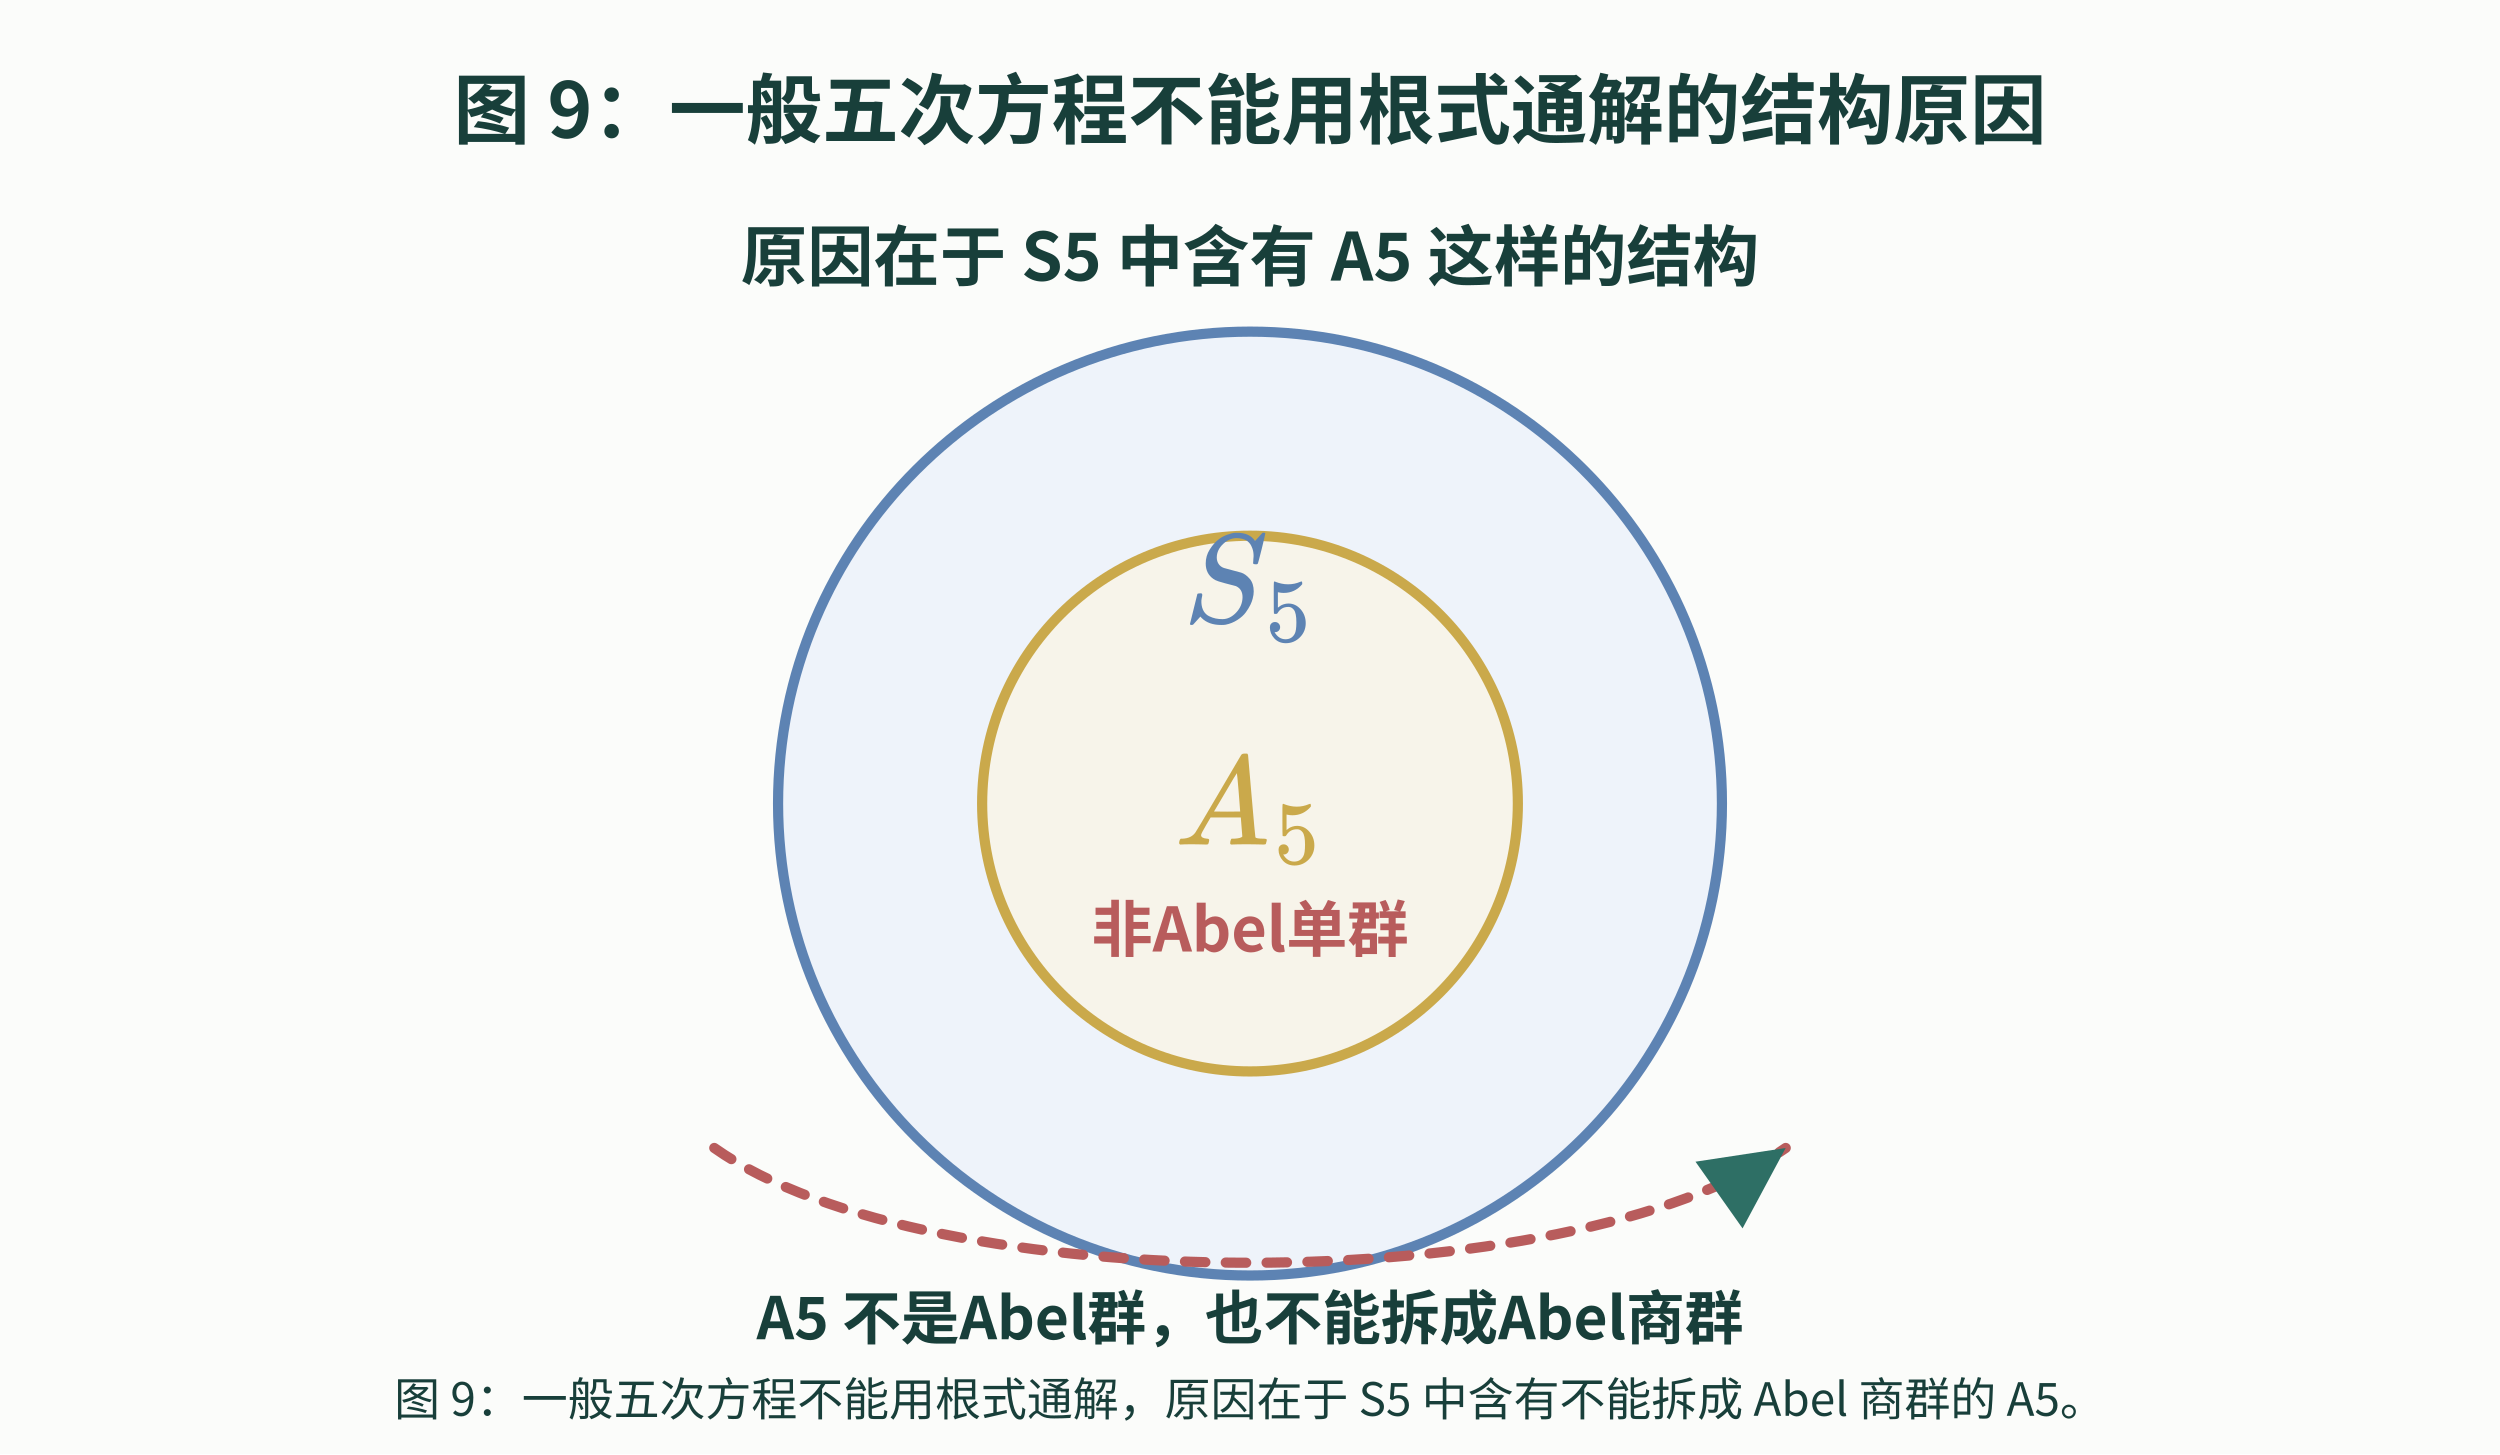
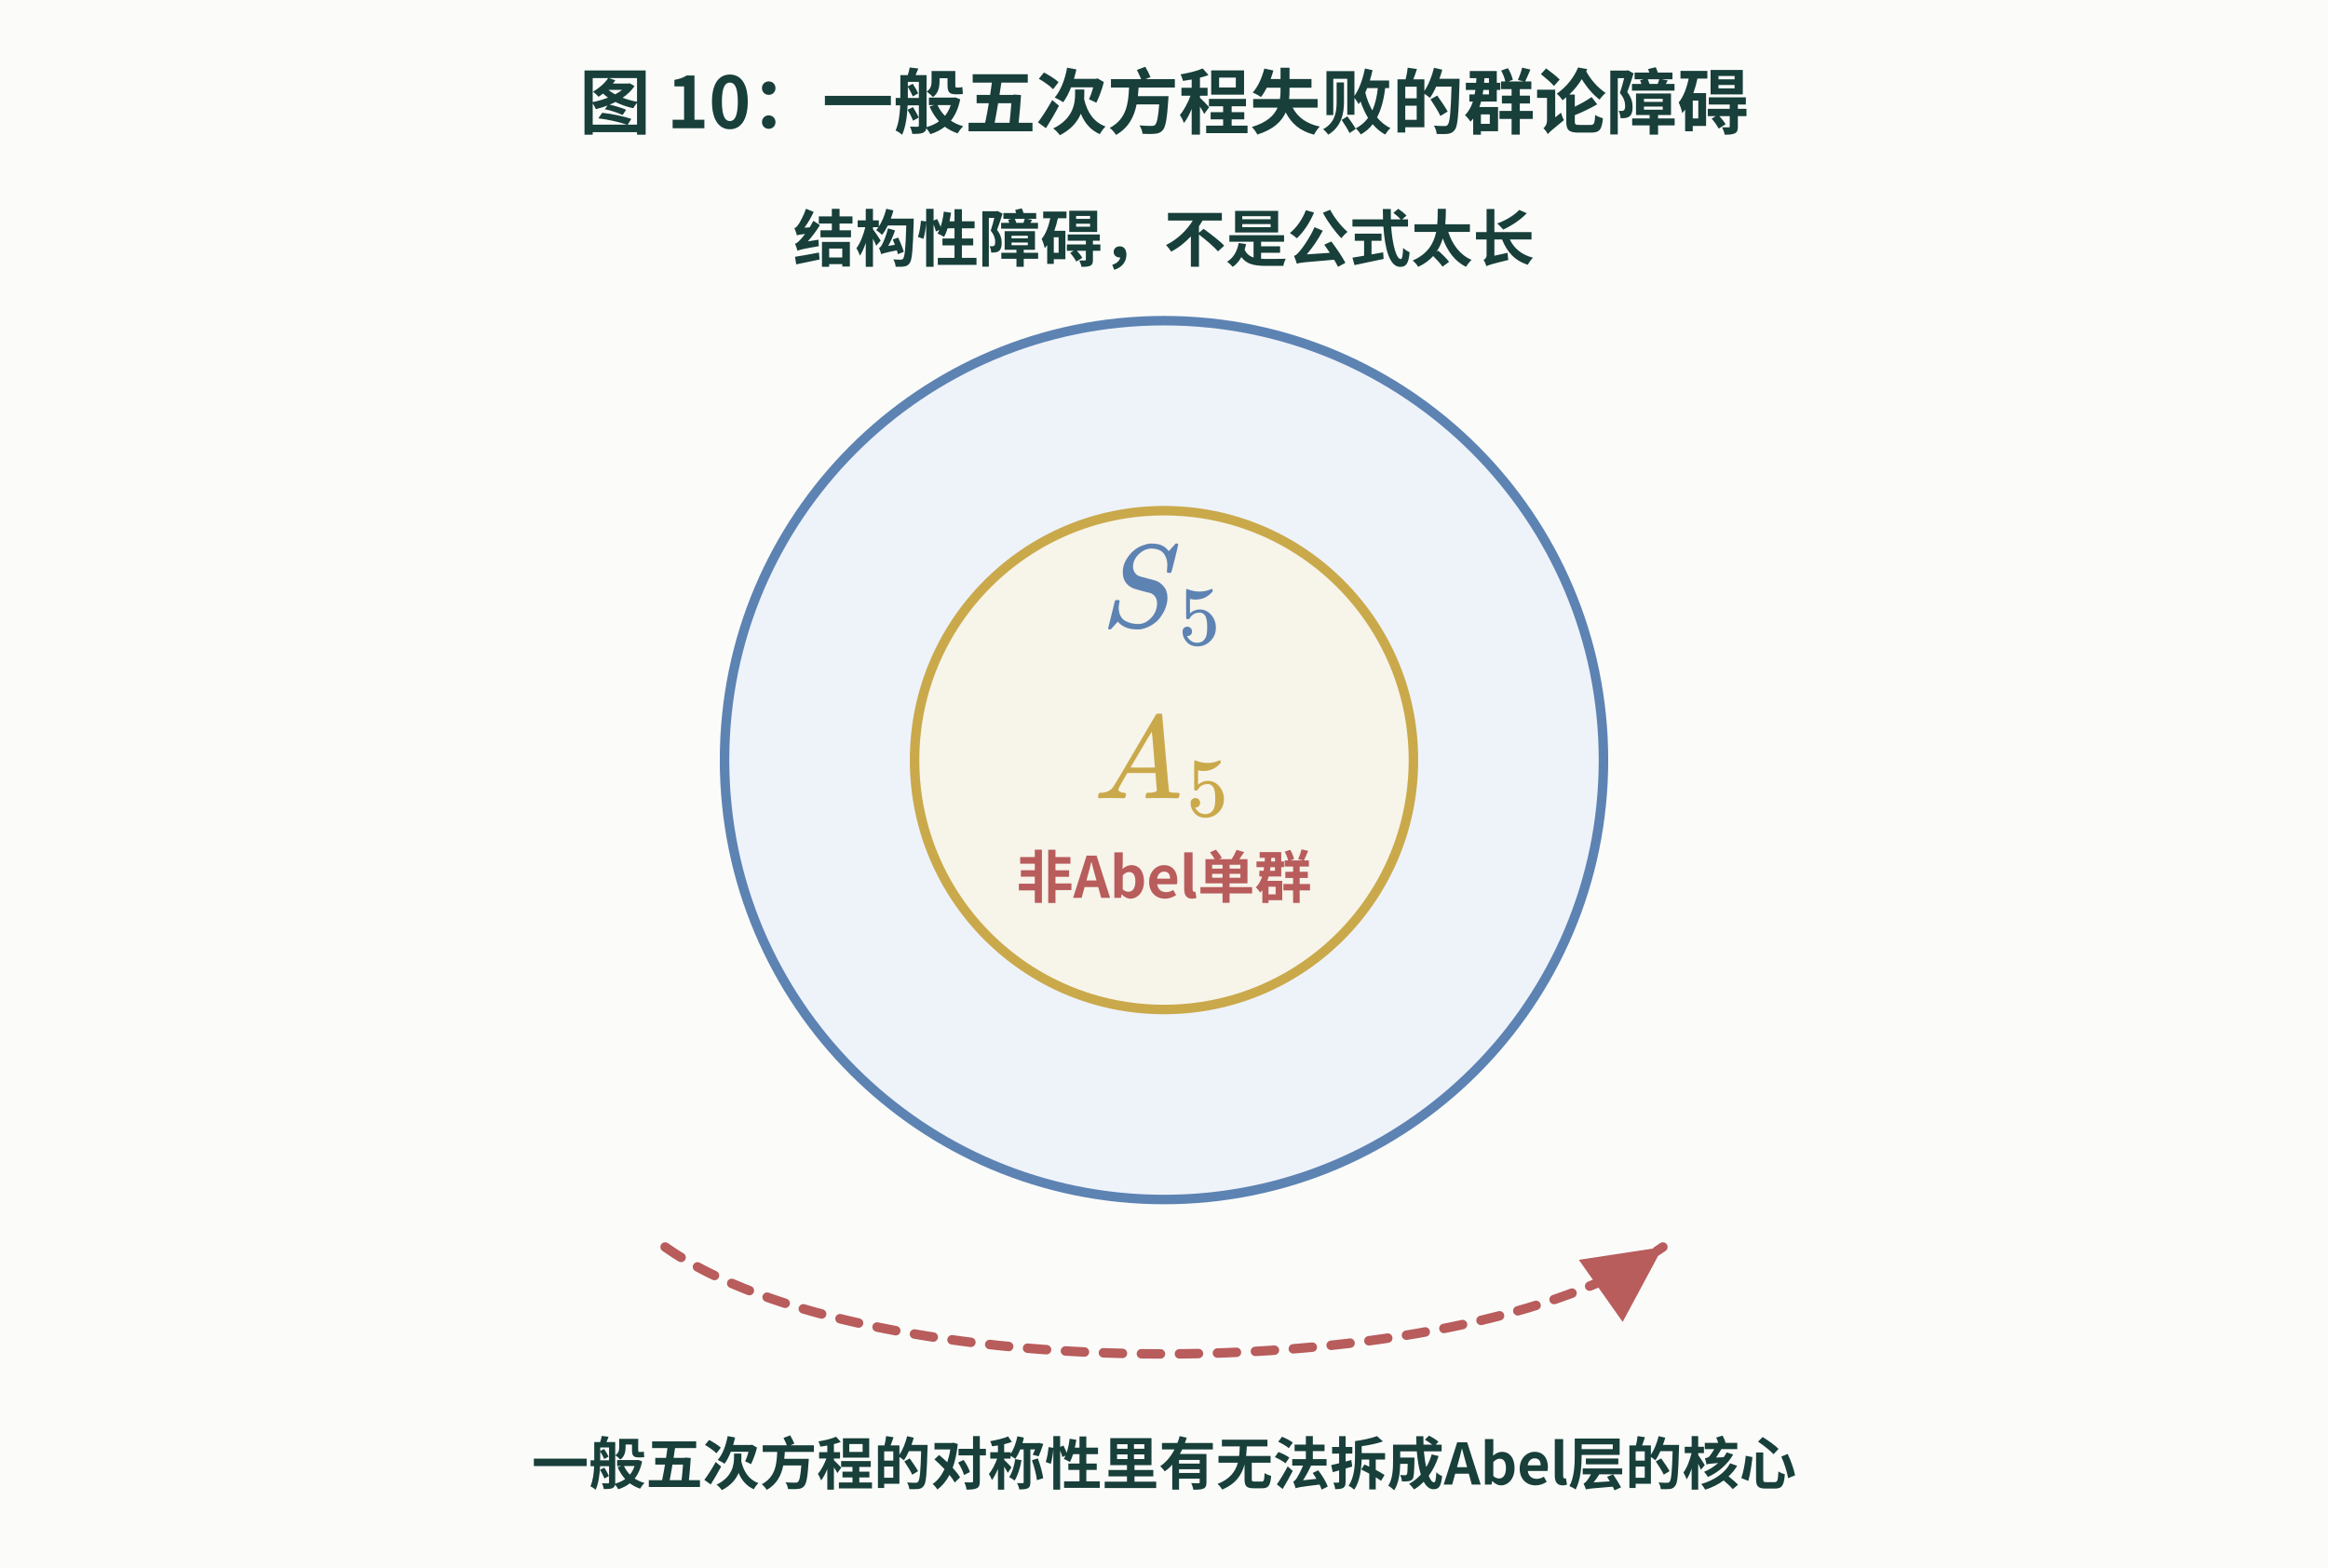
- <svg xmlns="http://www.w3.org/2000/svg" width="980" height="570" viewBox="0 0 980 570" role="img" aria-label="图 9：一般五次方程不能用根式通解的结构原因">
+ <svg xmlns="http://www.w3.org/2000/svg" width="980" height="660" viewBox="0 0 980 660" role="img" aria-label="图 10：一般五次方程失败的群论障碍">
  <rect width="100%" height="100%" fill="#fbfcfa" />
  <defs>
    <marker id="arrow" markerWidth="12" markerHeight="12" refX="10" refY="6" orient="auto">
      <path d="M2,2 L10,6 L2,10 Z" fill="#2e6f65" />
    </marker>
+     <marker id="arrowStart" markerWidth="12" markerHeight="12" refX="2" refY="6" orient="auto">
+       <path d="M10,2 L2,6 L10,10 Z" fill="#2e6f65" />
+     </marker>
+     <marker id="arrowRed" markerWidth="12" markerHeight="12" refX="10" refY="6" orient="auto">
+       <path d="M2,2 L10,6 L2,10 Z" fill="#b85c5c" />
+     </marker>
+     <marker id="arrowStartRed" markerWidth="12" markerHeight="12" refX="2" refY="6" orient="auto">
+       <path d="M10,2 L2,6 L10,10 Z" fill="#b85c5c" />
+     </marker>
    <filter id="shadow" x="-20%" y="-20%" width="140%" height="140%">
      <feDropShadow dx="0" dy="3" stdDeviation="4" flood-color="#12332f" flood-opacity="0.12" />
    </filter>
  </defs>
-   <text x="490.0" y="54" font-family="Microsoft YaHei, Noto Sans CJK SC, Arial, sans-serif" font-size="30" font-weight="700" fill="#183f3a" text-anchor="middle">图 9：一般五次方程不能用根式通解的结构原因</text>
-   <circle cx="490" cy="315" r="185" fill="#eef3fa" stroke="#5d83b3" stroke-width="4" />
-   <circle cx="490" cy="315" r="105" fill="#f7f4ea" stroke="#caa94b" stroke-width="4" />
-   <svg x="463.88" y="208.80" width="52.25" height="43.34" viewBox="0 -705 1049.6 870.6" color="#5d83b3" overflow="visible">
+   <text x="490.0" y="54" font-family="Microsoft YaHei, Noto Sans CJK SC, Arial, sans-serif" font-size="30" font-weight="700" fill="#183f3a" text-anchor="middle">图 10：一般五次方程失败的群论障碍</text>
+   <circle cx="490" cy="320" r="185" fill="#eef3fa" stroke="#5d83b3" stroke-width="4" />
+   <circle cx="490" cy="320" r="105" fill="#f7f4ea" stroke="#caa94b" stroke-width="4" />
+   <svg x="463.88" y="228.80" width="52.25" height="43.34" viewBox="0 -705 1049.6 870.6" color="#5d83b3" overflow="visible">
    <g stroke="currentColor" fill="currentColor" stroke-width="0" transform="scale(1,-1)">
      <g data-mml-node="math">
        <g data-mml-node="msub">
          <g data-mml-node="mi">
            <path data-c="1D446" d="M308 24Q367 24 416 76T466 197Q466 260 414 284Q308 311 278 321T236 341Q176 383 176 462Q176 523 208 573T273 648Q302 673 343 688T407 704H418H425Q521 704 564 640Q565 640 577 653T603 682T623 704Q624 704 627 704T632 705Q645 705 645 698T617 577T585 459T569 456Q549 456 549 465Q549 471 550 475Q550 478 551 494T553 520Q553 554 544 579T526 616T501 641Q465 662 419 662Q362 662 313 616T263 510Q263 480 278 458T319 427Q323 425 389 408T456 390Q490 379 522 342T554 242Q554 216 546 186Q541 164 528 137T492 78T426 18T332 -20Q320 -22 298 -22Q199 -22 144 33L134 44L106 13Q83 -14 78 -18T65 -22Q52 -22 52 -14Q52 -11 110 221Q112 227 130 227H143Q149 221 149 216Q149 214 148 207T144 186T142 153Q144 114 160 87T203 47T255 29T308 24Z" />
          </g>
          <g data-mml-node="mn" transform="translate(646,-150) scale(0.707)">
            <path data-c="35" d="M164 157Q164 133 148 117T109 101H102Q148 22 224 22Q294 22 326 82Q345 115 345 210Q345 313 318 349Q292 382 260 382H254Q176 382 136 314Q132 307 129 306T114 304Q97 304 95 310Q93 314 93 485V614Q93 664 98 664Q100 666 102 666Q103 666 123 658T178 642T253 634Q324 634 389 662Q397 666 402 666Q410 666 410 648V635Q328 538 205 538Q174 538 149 544L139 546V374Q158 388 169 396T205 412T256 420Q337 420 393 355T449 201Q449 109 385 44T229 -22Q148 -22 99 32T50 154Q50 178 61 192T84 210T107 214Q132 214 148 197T164 157Z" />
          </g>
        </g>
      </g>
    </g>
  </svg>
-   <svg x="460.46" y="295.42" width="59.07" height="43.87" viewBox="0 -716 1186.6 881.6" color="#caa94b" overflow="visible">
+   <svg x="460.46" y="300.42" width="59.07" height="43.87" viewBox="0 -716 1186.6 881.6" color="#caa94b" overflow="visible">
    <g stroke="currentColor" fill="currentColor" stroke-width="0" transform="scale(1,-1)">
      <g data-mml-node="math">
        <g data-mml-node="msub">
          <g data-mml-node="mi">
            <path data-c="1D434" d="M208 74Q208 50 254 46Q272 46 272 35Q272 34 270 22Q267 8 264 4T251 0Q249 0 239 0T205 1T141 2Q70 2 50 0H42Q35 7 35 11Q37 38 48 46H62Q132 49 164 96Q170 102 345 401T523 704Q530 716 547 716H555H572Q578 707 578 706L606 383Q634 60 636 57Q641 46 701 46Q726 46 726 36Q726 34 723 22Q720 7 718 4T704 0Q701 0 690 0T651 1T578 2Q484 2 455 0H443Q437 6 437 9T439 27Q443 40 445 43L449 46H469Q523 49 533 63L521 213H283L249 155Q208 86 208 74ZM516 260Q516 271 504 416T490 562L463 519Q447 492 400 412L310 260L413 259Q516 259 516 260Z" />
          </g>
          <g data-mml-node="mn" transform="translate(783,-150) scale(0.707)">
            <path data-c="35" d="M164 157Q164 133 148 117T109 101H102Q148 22 224 22Q294 22 326 82Q345 115 345 210Q345 313 318 349Q292 382 260 382H254Q176 382 136 314Q132 307 129 306T114 304Q97 304 95 310Q93 314 93 485V614Q93 664 98 664Q100 666 102 666Q103 666 123 658T178 642T253 634Q324 634 389 662Q397 666 402 666Q410 666 410 648V635Q328 538 205 538Q174 538 149 544L139 546V374Q158 388 169 396T205 412T256 420Q337 420 393 355T449 201Q449 109 385 44T229 -22Q148 -22 99 32T50 154Q50 178 61 192T84 210T107 214Q132 214 148 197T164 157Z" />
          </g>
        </g>
      </g>
    </g>
  </svg>
-   <text x="490" y="373" font-family="Microsoft YaHei, Noto Sans CJK SC, Arial, sans-serif" font-size="24" font-weight="700" fill="#b85c5c" text-anchor="middle">非Abel单群</text>
-   <path d="M280 450 C365 510, 615 510, 700 450" fill="none" stroke="#b85c5c" stroke-width="4" stroke-linecap="round" stroke-linejoin="round" marker-end="url(#arrow)" stroke-dasharray="8 8" />
-   <text x="490" y="525" font-family="Microsoft YaHei, Noto Sans CJK SC, Arial, sans-serif" font-size="23" font-weight="700" fill="#183f3a" text-anchor="middle">A5 不是Abel群，也不能拆成Abel商群</text>
-   <text x="490" y="555" font-family="Microsoft YaHei, Noto Sans CJK SC, Arial, sans-serif" font-size="18" font-weight="400" fill="#183f3a" text-anchor="middle">图 9：一般五次方程不能用根式通解，原因在于 S5 中含有不能拆成 Abel 商群的 A5。</text>
-   <text x="490" y="110" font-family="Microsoft YaHei, Noto Sans CJK SC, Arial, sans-serif" font-size="26" font-weight="700" fill="#183f3a" text-anchor="middle">原因在于 S5 中含有 A5 这样的结构</text>
+   <text x="490" y="378" font-family="Microsoft YaHei, Noto Sans CJK SC, Arial, sans-serif" font-size="24" font-weight="700" fill="#b85c5c" text-anchor="middle">非Abel单群</text>
+   <path d="M280 525 C365 585, 615 585, 700 525" fill="none" stroke="#b85c5c" stroke-width="4" stroke-linecap="round" stroke-linejoin="round" marker-end="url(#arrowRed)" stroke-dasharray="8 8" />
+   <text x="490" y="625" font-family="Microsoft YaHei, Noto Sans CJK SC, Arial, sans-serif" font-size="24" font-weight="700" fill="#183f3a" text-anchor="middle">一般五次方程的对称性里有无法拆成Abel层的核心</text>
+   <text x="490" y="110" font-family="Microsoft YaHei, Noto Sans CJK SC, Arial, sans-serif" font-size="26" font-weight="700" fill="#183f3a" text-anchor="middle">结构性障碍，不是公式太长</text>
</svg>
